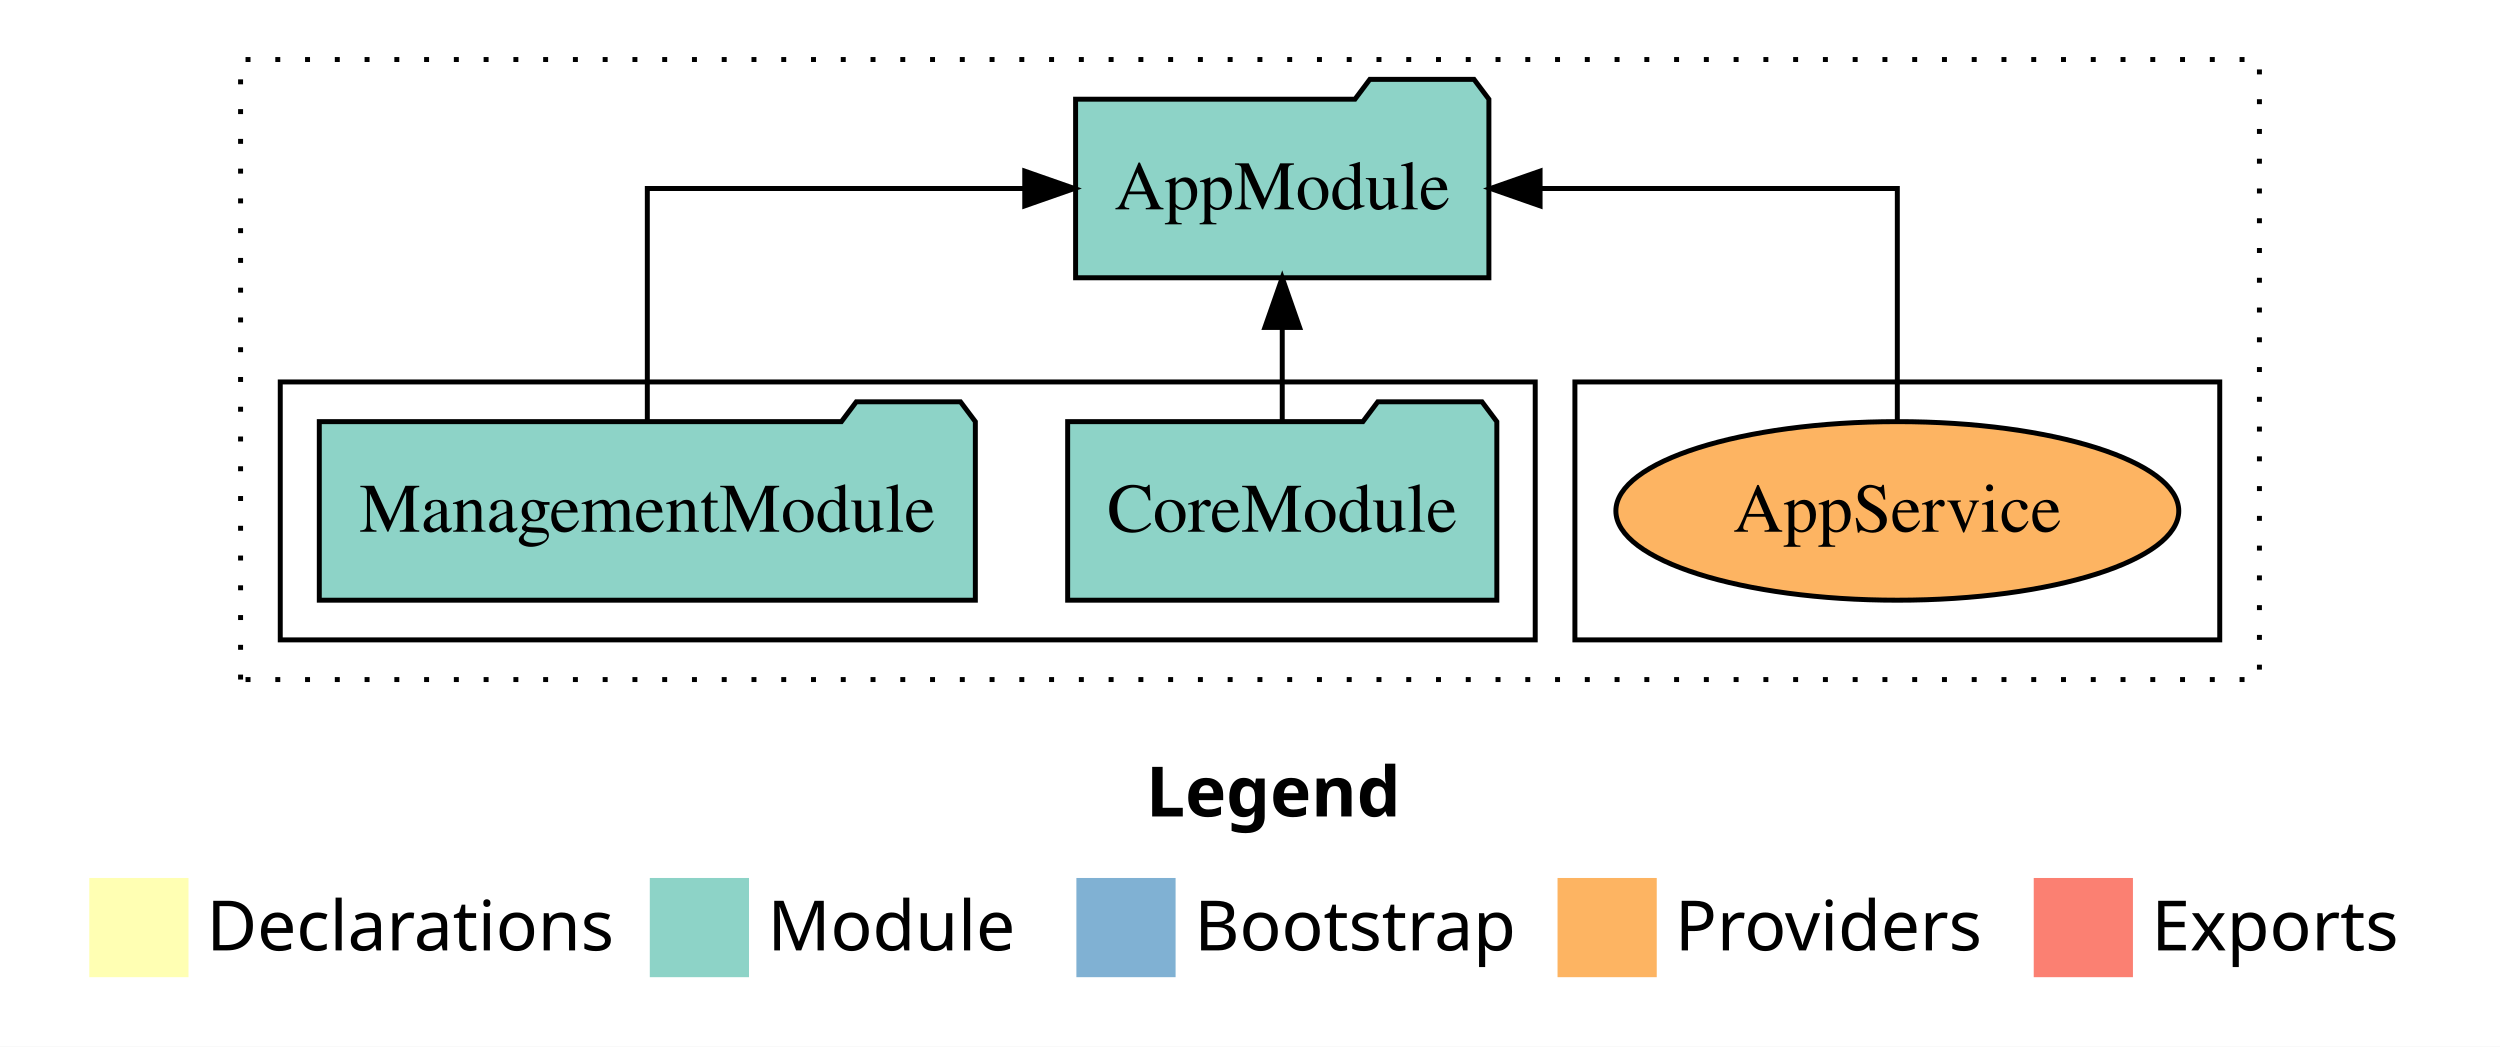
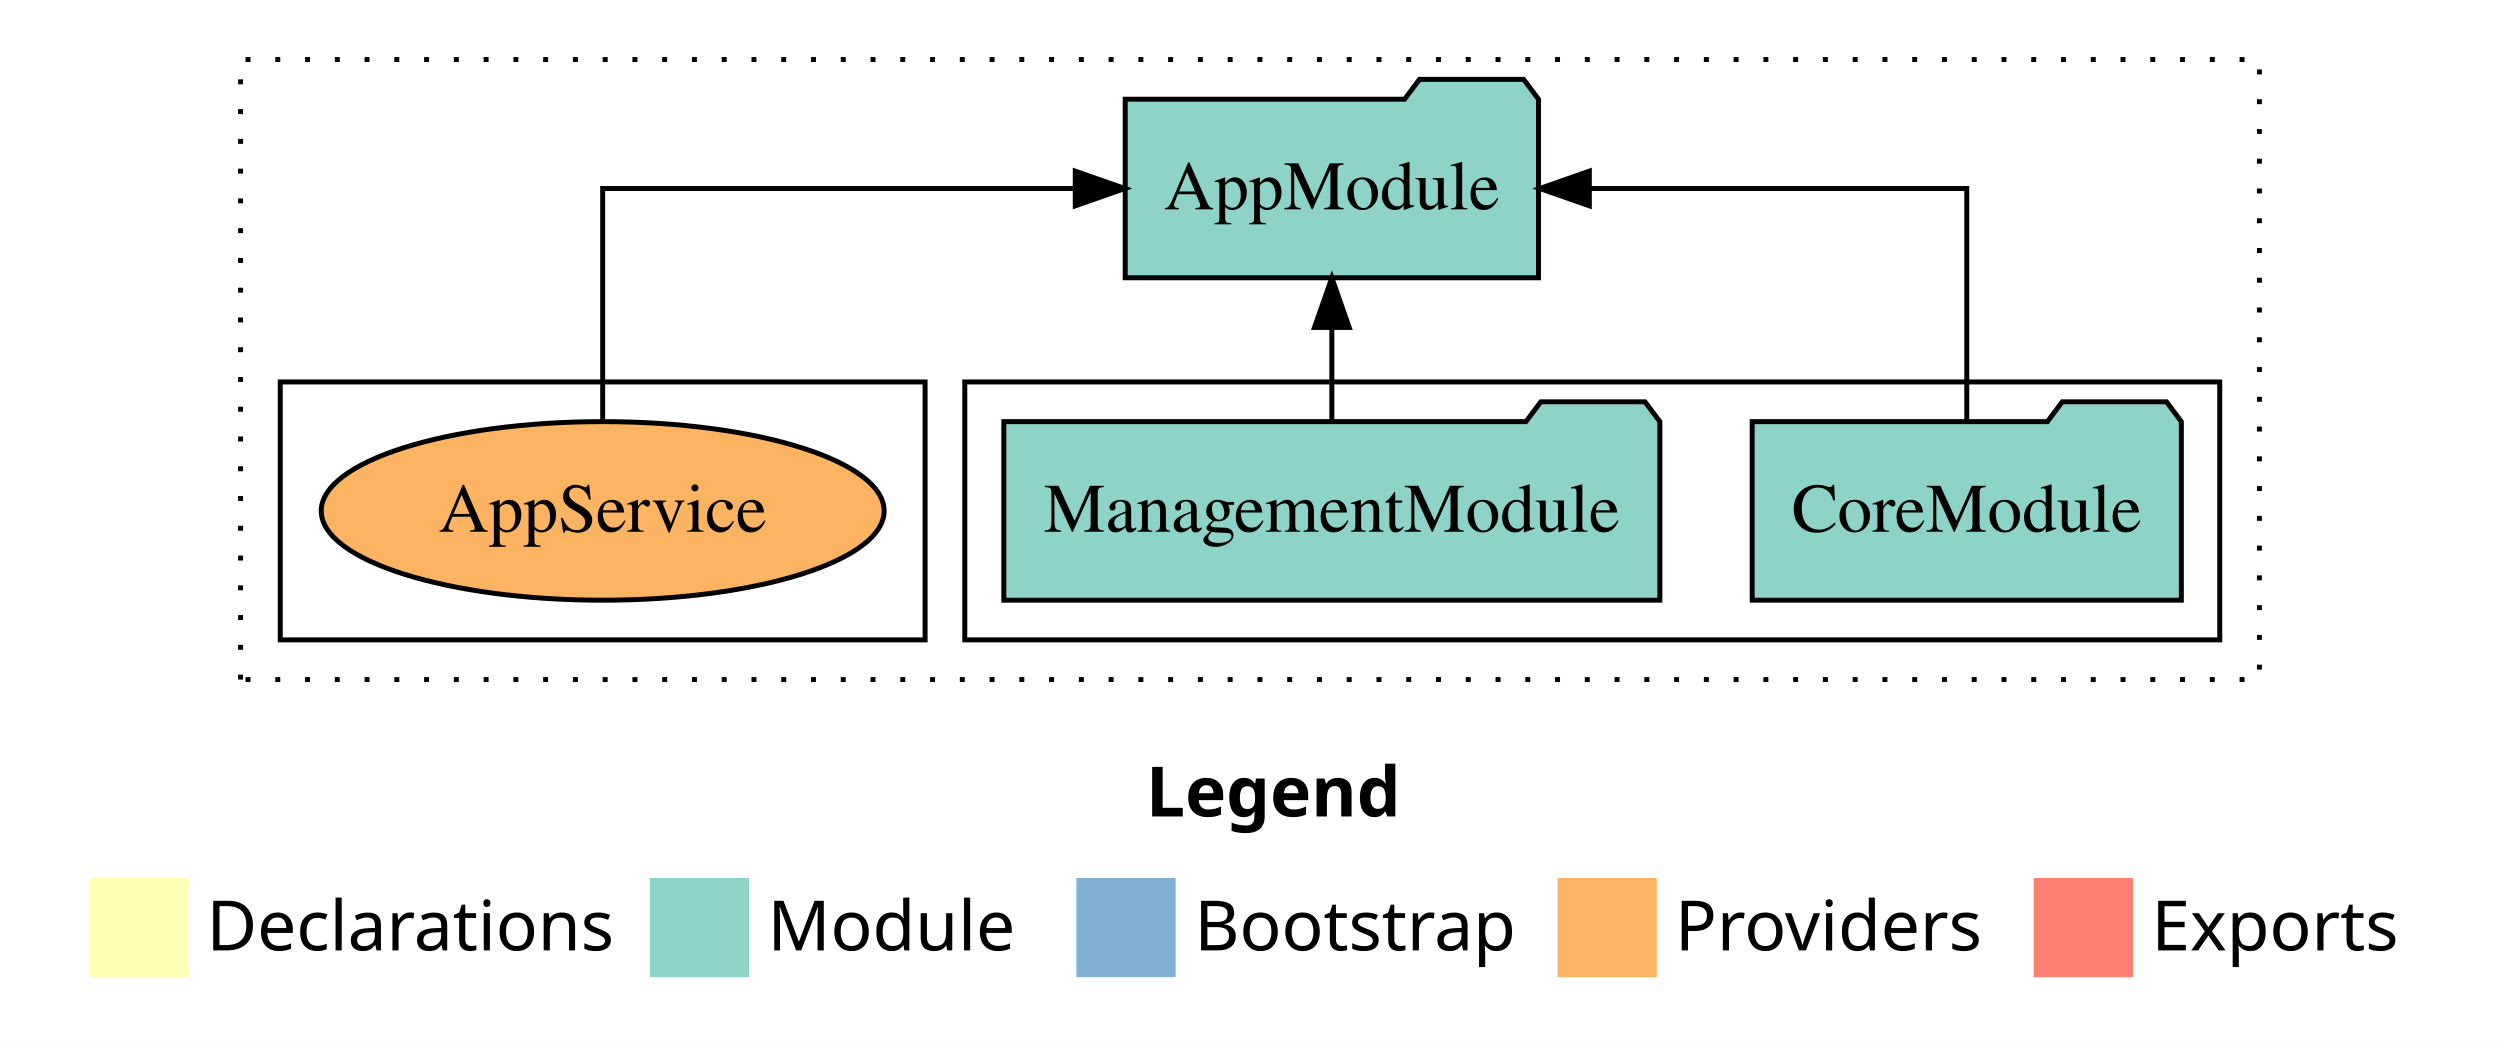
<svg xmlns="http://www.w3.org/2000/svg" width="504pt" height="211pt" viewBox="0.00 0.00 504.00 211.00">
  <g id="graph0" class="graph" transform="scale(1 1) rotate(0) translate(4 207)">
    <polygon fill="white" stroke="transparent" points="-4,4 -4,-207 500,-207 500,4 -4,4" />
    <text text-anchor="start" x="227.01" y="-42.4" font-family="Times-12" font-weight="bold" font-size="14.00">Legend</text>
    <polygon fill="#ffffb3" stroke="transparent" points="14,-10 14,-30 34,-30 34,-10 14,-10" />
    <text text-anchor="start" x="37.63" y="-15.4" font-family="Times-12" font-size="14.00">  Declarations</text>
    <polygon fill="#8dd3c7" stroke="transparent" points="127,-10 127,-30 147,-30 147,-10 127,-10" />
    <text text-anchor="start" x="150.73" y="-15.4" font-family="Times-12" font-size="14.00">  Module</text>
    <polygon fill="#80b1d3" stroke="transparent" points="213,-10 213,-30 233,-30 233,-10 213,-10" />
    <text text-anchor="start" x="236.78" y="-15.4" font-family="Times-12" font-size="14.00">  Bootstrap</text>
    <polygon fill="#fdb462" stroke="transparent" points="310,-10 310,-30 330,-30 330,-10 310,-10" />
    <text text-anchor="start" x="333.67" y="-15.4" font-family="Times-12" font-size="14.00">  Providers</text>
    <polygon fill="#fb8072" stroke="transparent" points="406,-10 406,-30 426,-30 426,-10 406,-10" />
    <text text-anchor="start" x="429.73" y="-15.4" font-family="Times-12" font-size="14.00">  Exports</text>
    <g id="clust1" class="cluster">
      <polygon fill="none" stroke="black" stroke-dasharray="1,5" points="44.5,-70 44.5,-195 451.5,-195 451.5,-70 44.5,-70" />
    </g>
+     <g id="clust3" class="cluster">
+       <polygon fill="none" stroke="black" points="190.5,-78 190.5,-130 443.5,-130 443.5,-78 190.5,-78" />
+     </g>
    <g id="clust6" class="cluster">
-       <polygon fill="none" stroke="black" points="313.5,-78 313.5,-130 443.5,-130 443.5,-78 313.5,-78" />
-     </g>
-     <g id="clust3" class="cluster">
-       <polygon fill="none" stroke="black" points="52.5,-78 52.5,-130 305.5,-130 305.5,-78 52.5,-78" />
+       <polygon fill="none" stroke="black" points="52.5,-78 52.5,-130 182.5,-130 182.5,-78 52.5,-78" />
    </g>
    <g id="node1" class="node">
-       <polygon fill="#8dd3c7" stroke="black" points="297.76,-122 294.76,-126 273.76,-126 270.76,-122 211.24,-122 211.24,-86 297.76,-86 297.76,-122" />
-       <text text-anchor="middle" x="254.5" y="-99.8" font-family="Times,serif" font-size="14.00">CoreModule</text>
+       <polygon fill="#8dd3c7" stroke="black" points="435.76,-122 432.76,-126 411.76,-126 408.76,-122 349.24,-122 349.24,-86 435.76,-86 435.76,-122" />
+       <text text-anchor="middle" x="392.5" y="-99.8" font-family="Times,serif" font-size="14.00">CoreModule</text>
    </g>
    <g id="node3" class="node">
-       <polygon fill="#8dd3c7" stroke="black" points="296.16,-187 293.16,-191 272.16,-191 269.16,-187 212.84,-187 212.84,-151 296.16,-151 296.16,-187" />
-       <text text-anchor="middle" x="254.5" y="-164.8" font-family="Times,serif" font-size="14.00">AppModule</text>
+       <polygon fill="#8dd3c7" stroke="black" points="306.16,-187 303.16,-191 282.16,-191 279.16,-187 222.84,-187 222.84,-151 306.16,-151 306.16,-187" />
+       <text text-anchor="middle" x="264.5" y="-164.8" font-family="Times,serif" font-size="14.00">AppModule</text>
    </g>
    <g id="edge1" class="edge">
-       <path fill="none" stroke="black" d="M254.5,-122.11C254.5,-122.11 254.5,-140.99 254.5,-140.99" />
-       <polygon fill="black" stroke="black" points="251,-140.99 254.5,-150.99 258,-140.99 251,-140.99" />
+       <path fill="none" stroke="black" d="M392.5,-122.11C392.5,-141.34 392.5,-169 392.5,-169 392.5,-169 316.41,-169 316.41,-169" />
+       <polygon fill="black" stroke="black" points="316.41,-165.5 306.41,-169 316.41,-172.5 316.41,-165.5" />
    </g>
    <g id="node2" class="node">
-       <polygon fill="#8dd3c7" stroke="black" points="192.63,-122 189.63,-126 168.63,-126 165.63,-122 60.37,-122 60.37,-86 192.63,-86 192.63,-122" />
-       <text text-anchor="middle" x="126.5" y="-99.8" font-family="Times,serif" font-size="14.00">ManagementModule</text>
+       <polygon fill="#8dd3c7" stroke="black" points="330.63,-122 327.63,-126 306.63,-126 303.63,-122 198.37,-122 198.37,-86 330.63,-86 330.63,-122" />
+       <text text-anchor="middle" x="264.5" y="-99.8" font-family="Times,serif" font-size="14.00">ManagementModule</text>
    </g>
    <g id="edge2" class="edge">
-       <path fill="none" stroke="black" d="M126.5,-122.11C126.5,-141.34 126.5,-169 126.5,-169 126.5,-169 202.59,-169 202.59,-169" />
-       <polygon fill="black" stroke="black" points="202.59,-172.5 212.59,-169 202.59,-165.5 202.59,-172.5" />
+       <path fill="none" stroke="black" d="M264.5,-122.11C264.5,-122.11 264.5,-140.99 264.5,-140.99" />
+       <polygon fill="black" stroke="black" points="261,-140.99 264.5,-150.99 268,-140.99 261,-140.99" />
    </g>
    <g id="node4" class="node">
-       <ellipse fill="#fdb462" stroke="black" cx="378.5" cy="-104" rx="56.74" ry="18" />
-       <text text-anchor="middle" x="378.5" y="-99.8" font-family="Times,serif" font-size="14.00">AppService</text>
+       <ellipse fill="#fdb462" stroke="black" cx="117.5" cy="-104" rx="56.74" ry="18" />
+       <text text-anchor="middle" x="117.5" y="-99.8" font-family="Times,serif" font-size="14.00">AppService</text>
    </g>
    <g id="edge3" class="edge">
-       <path fill="none" stroke="black" d="M378.5,-122.11C378.5,-141.34 378.5,-169 378.5,-169 378.5,-169 306.48,-169 306.48,-169" />
-       <polygon fill="black" stroke="black" points="306.48,-165.5 296.48,-169 306.48,-172.5 306.48,-165.5" />
+       <path fill="none" stroke="black" d="M117.5,-122.11C117.5,-141.34 117.5,-169 117.5,-169 117.5,-169 212.77,-169 212.77,-169" />
+       <polygon fill="black" stroke="black" points="212.77,-172.5 222.77,-169 212.77,-165.5 212.77,-172.5" />
    </g>
  </g>
</svg>
